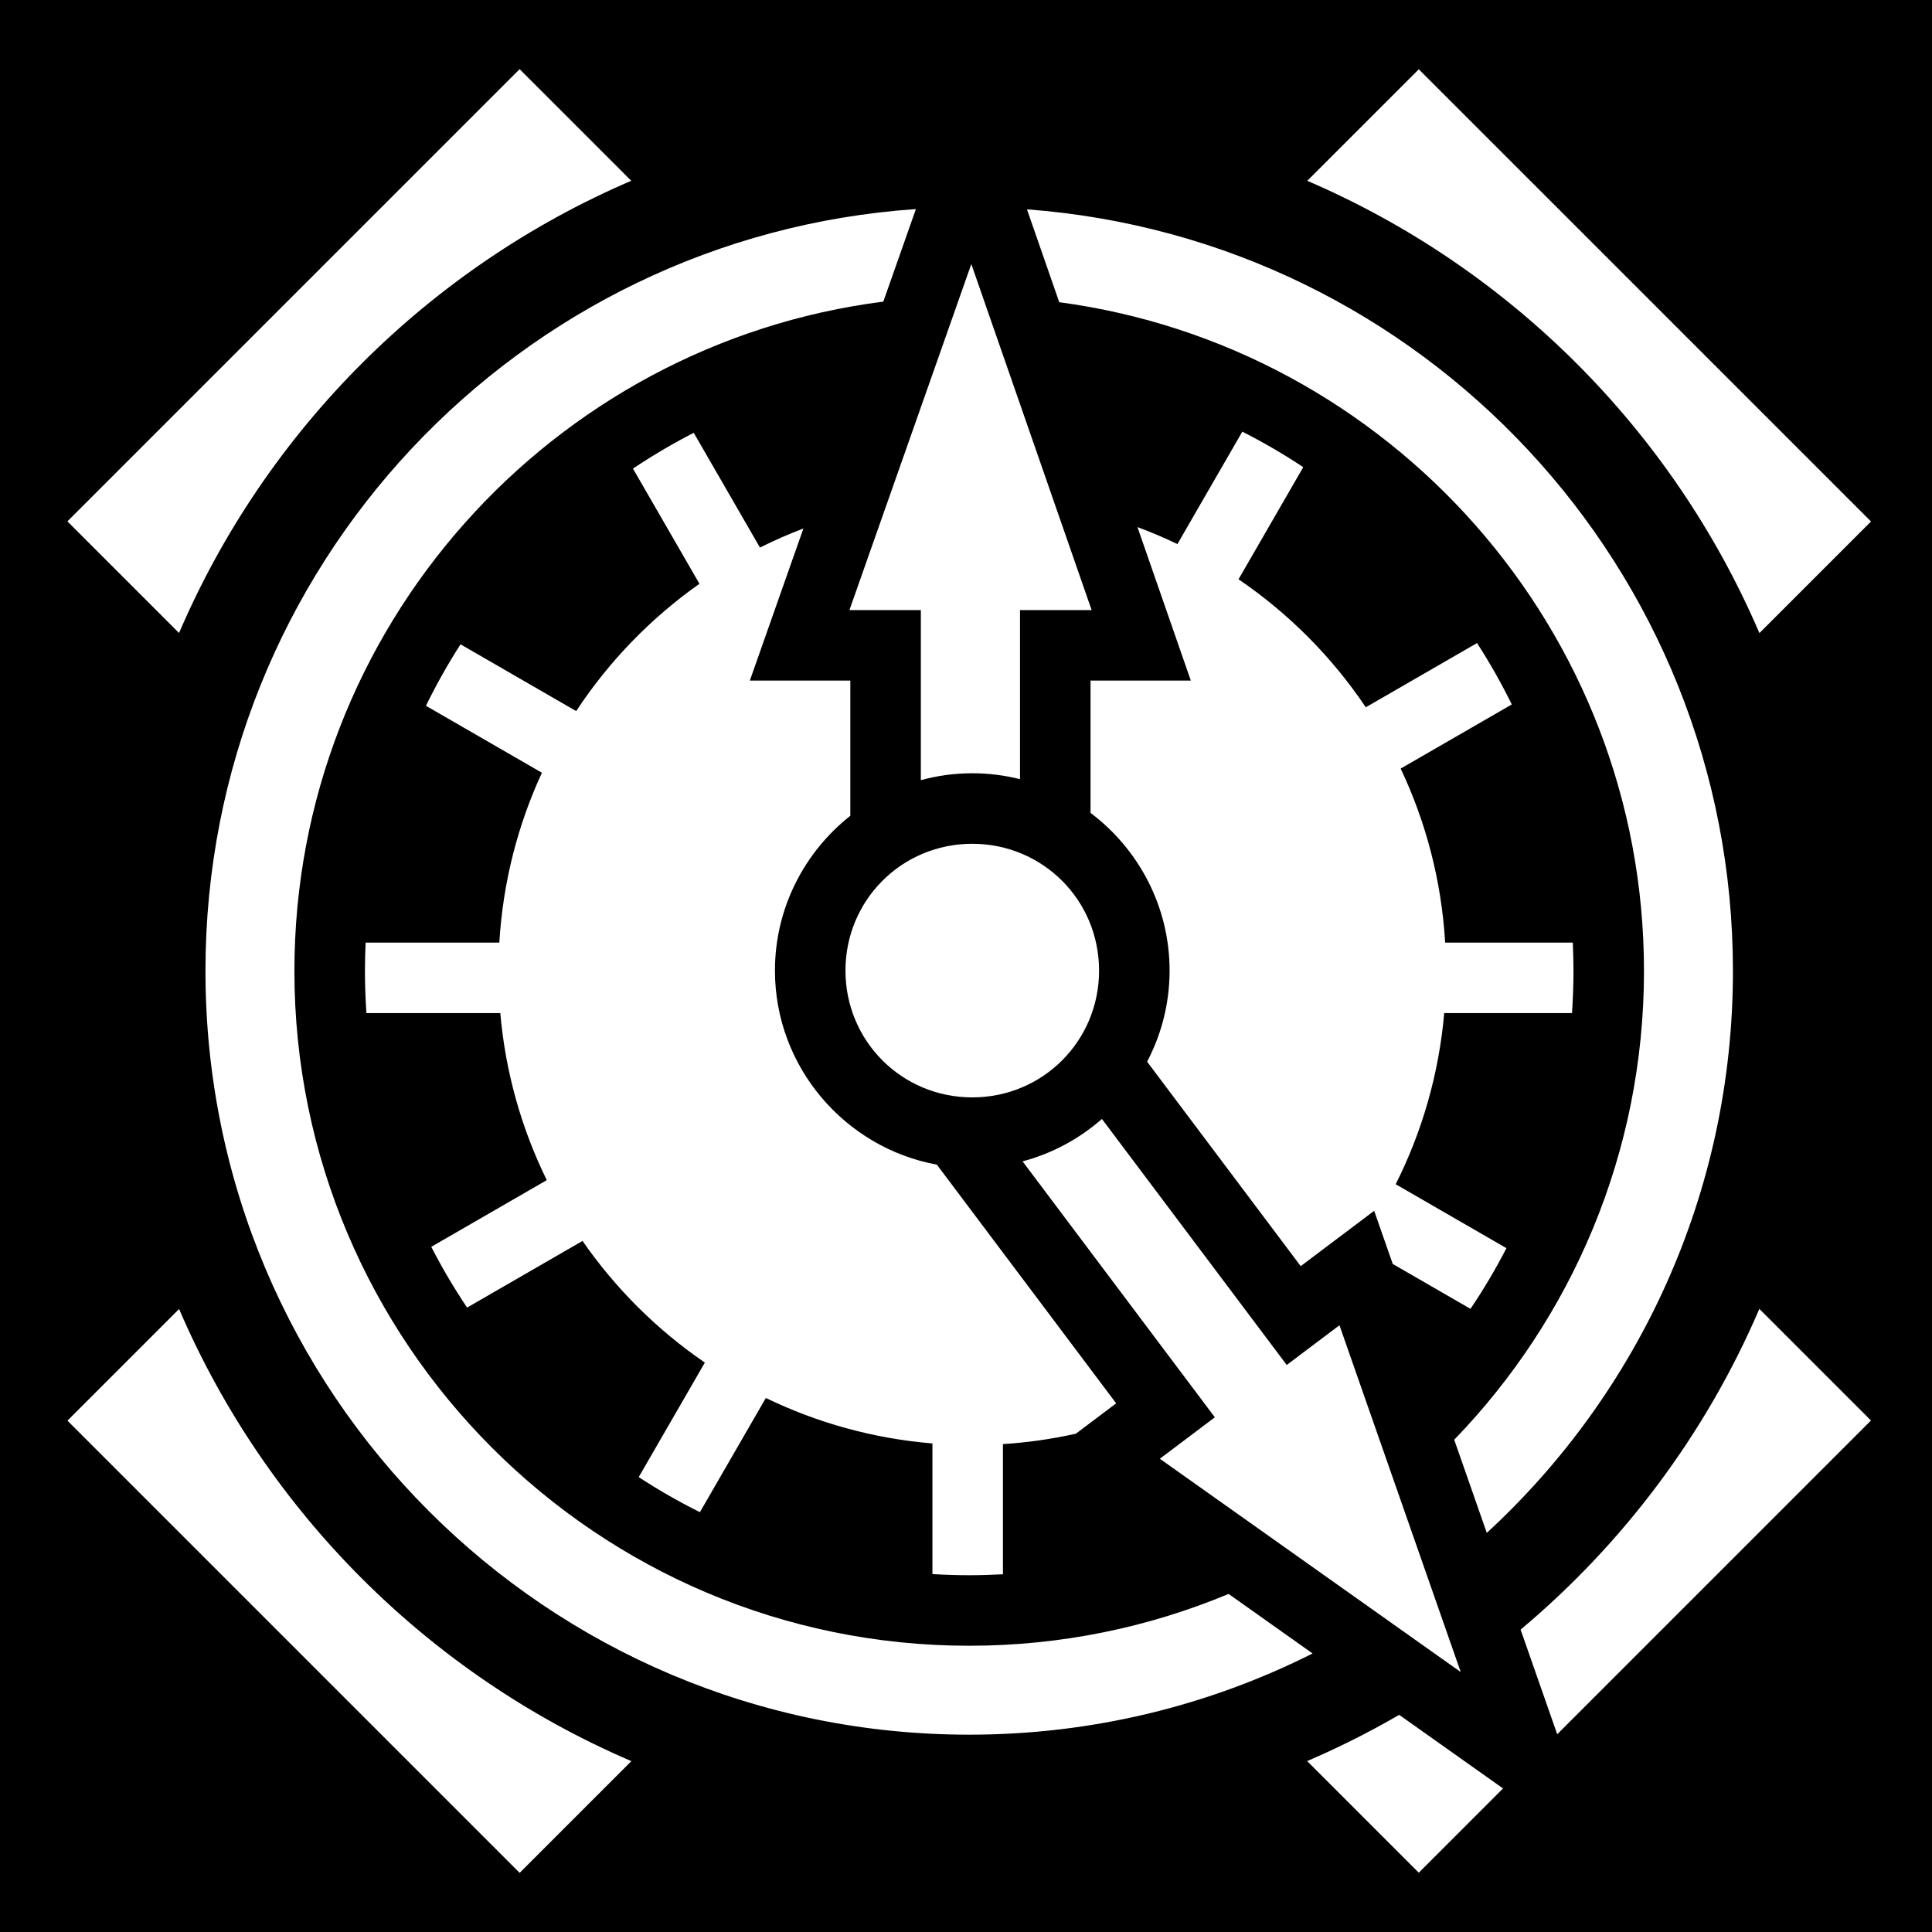
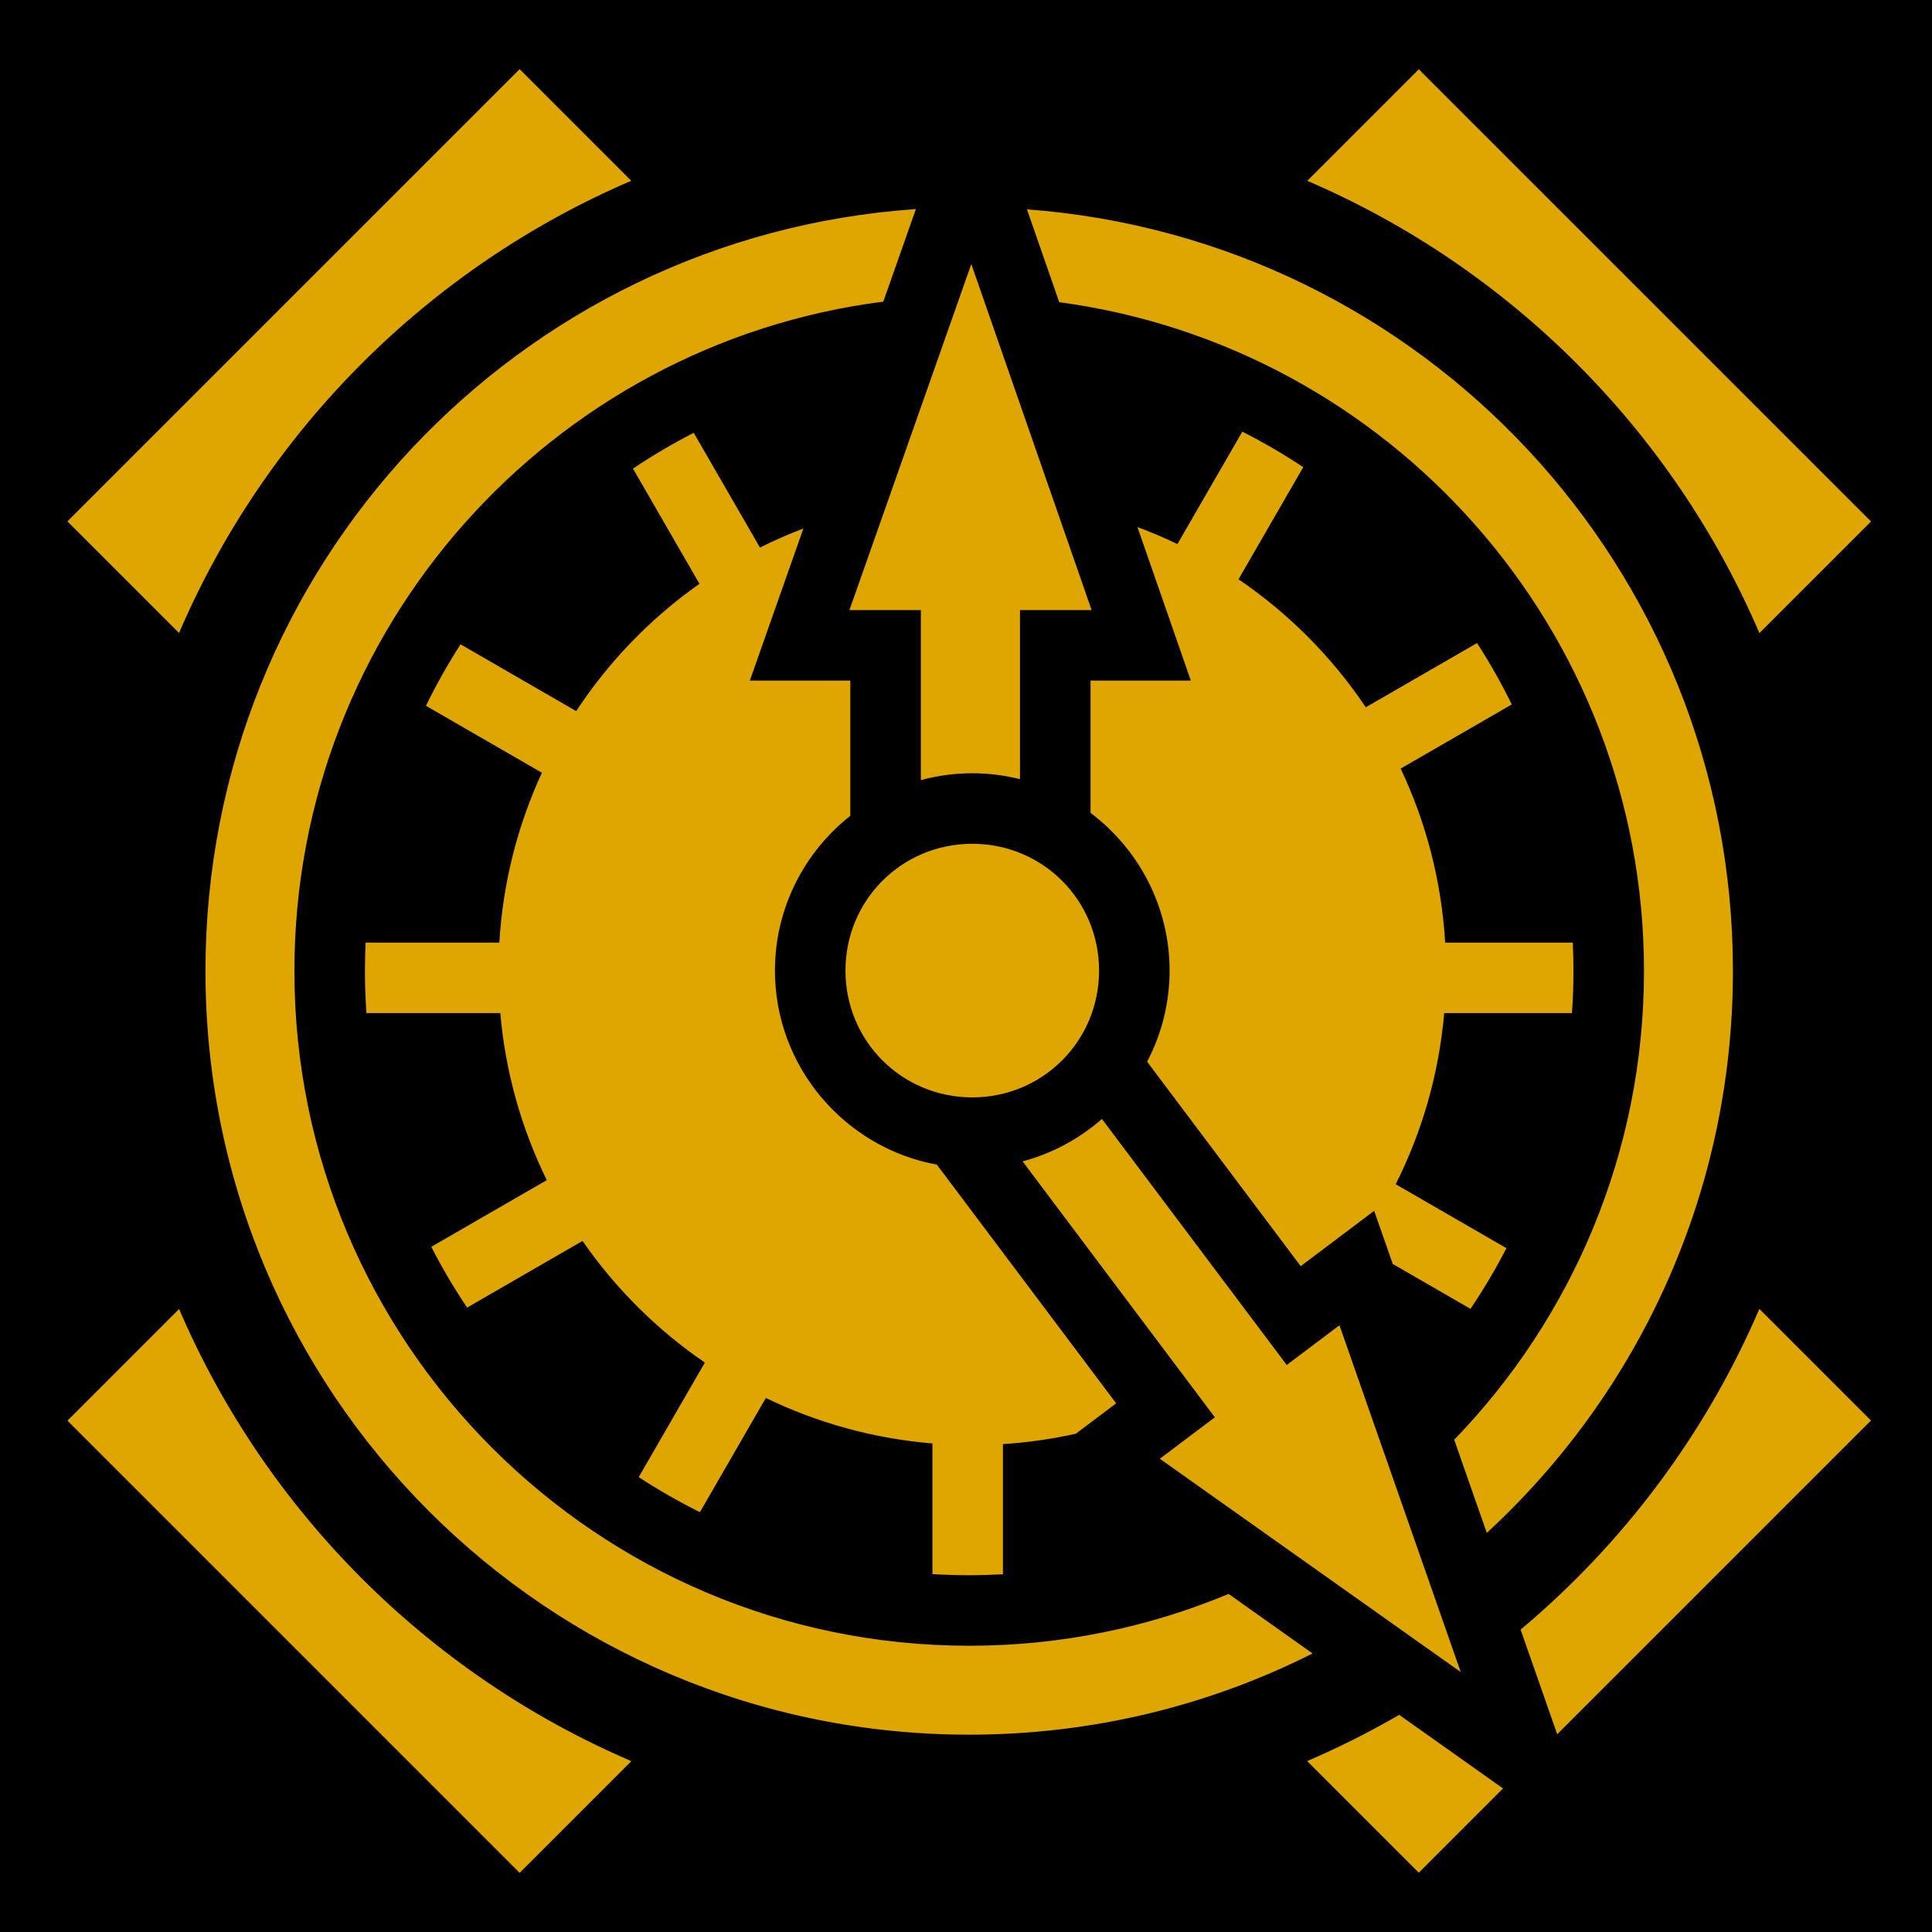
<svg xmlns="http://www.w3.org/2000/svg" viewBox="0 0 512 512" style="height: 512px; width: 512px;">
  <path d="M0 0h512v512H0z" fill="#000" fill-opacity="1" />
  <g class="" transform="translate(0,0)" style="touch-action: none;">
-     <path d="M137.71 18.326L17.866 138.166l29.582 29.582c23.04-53.698 66.14-96.802 119.84-119.842l-29.58-29.58zm238.286.04L346.44 47.92c53.693 23.048 96.79 66.155 119.822 119.857l29.576-29.575-119.842-119.84zm-133.27 37.04C137.405 62.64 54.448 150.126 54.448 257.31c0 111.93 90.466 202.397 202.398 202.397 32.75 0 63.66-7.757 91.007-21.52l-22.26-15.78c-21.173 8.84-44.394 13.734-68.745 13.734-98.652 0-178.827-80.172-178.827-178.824 0-90.942 68.133-166.178 156.065-177.382l8.637-24.528zm29.432.076l8.555 24.604c87.397 11.69 154.96 86.67 154.96 177.23 0 48.234-19.17 92.043-50.29 124.23l8.633 24.686c40.12-36.963 65.23-89.96 65.23-148.923 0-106.782-82.332-194.023-187.088-201.828zm-14.75 14.49l-32.3 91.706h18.925v45.068c4.35-1.182 8.917-1.824 13.63-1.824 4.36 0 8.596.547 12.65 1.564v-44.808h18.98L257.408 69.97zm71.82 44.42l-17.197 29.79c-3.446-1.657-6.983-3.158-10.596-4.5l14.144 40.683h-26.576v35.057c12.702 9.562 20.95 24.756 20.95 41.793 0 8.697-2.16 16.91-5.956 24.142l40.705 54.186 19.466-14.662 4.924 14.08 20.603 11.897c3.477-5.153 6.657-10.522 9.526-16.08l-29.35-16.945c6.967-13.842 11.447-29.152 12.86-45.348h33.862c.253-3.69.392-7.412.392-11.168 0-2.52-.066-5.026-.18-7.52h-33.82c-.98-16.423-5.11-31.993-11.796-46.112l29.45-17.002c-2.76-5.616-5.835-11.046-9.208-16.266l-29.48 17.02c-8.97-13.35-20.434-24.88-33.73-33.922l17.153-29.71c-5.178-3.438-10.566-6.585-16.144-9.41zm-145.38.313c-5.567 2.85-10.94 6.023-16.104 9.483l17.62 30.523c-12.89 9.09-23.988 20.545-32.67 33.737l-30.645-17.695c-3.362 5.228-6.422 10.667-9.167 16.29l30.73 17.74c-6.385 13.828-10.33 29.016-11.285 45.015H96.895c-.115 2.493-.182 4.998-.182 7.52 0 3.755.14 7.477.392 11.167h35.477c1.377 15.775 5.664 30.708 12.324 44.264l-30.613 17.674c2.855 5.565 6.028 10.938 9.492 16.1l30.592-17.663c8.745 12.622 19.743 23.56 32.418 32.236l-17.527 30.353c5.202 3.4 10.616 6.505 16.216 9.292l17.473-30.265c13.535 6.554 28.428 10.746 44.147 12.052v34.62c3.224.193 6.472.303 9.746.303 3 0 5.98-.09 8.94-.252v-34.497c6.595-.42 13.048-1.358 19.325-2.756l10.682-8.047-47.52-63.257c-24.326-4.454-42.908-25.862-42.908-51.428 0-16.593 7.833-31.43 19.976-41.026v-35.825h-26.63l14.196-40.31c-3.934 1.5-7.777 3.184-11.51 5.056l-17.554-30.405zm73.814 108.906c-18.67 0-33.605 14.935-33.605 33.605 0 18.67 14.936 33.603 33.605 33.603 18.67 0 33.604-14.934 33.604-33.603 0-18.67-14.934-33.604-33.604-33.604zm34.363 72.927c-5.978 5.234-13.142 9.14-21.03 11.233l50.952 67.828-14.578 10.984 79.74 56.525-32.137-91.902-13.975 10.525-48.973-65.193zm174.223 50.33c-14.203 33.102-36.037 62.167-63.27 84.998l9.7 27.733 83.15-83.15-29.58-29.58zM47.46 346.9l-29.585 29.586 119.84 119.84 29.603-29.603C113.616 443.69 70.508 400.593 47.46 346.9zm323.343 107.553c-7.848 4.552-15.992 8.65-24.395 12.254l29.58 29.58 22.33-22.33-27.515-19.504z" fill="#ffffff" fill-opacity="1" />
+     <path d="M137.71 18.326L17.866 138.166l29.582 29.582c23.04-53.698 66.14-96.802 119.84-119.842l-29.58-29.58zm238.286.04L346.44 47.92c53.693 23.048 96.79 66.155 119.822 119.857l29.576-29.575-119.842-119.84zm-133.27 37.04C137.405 62.64 54.448 150.126 54.448 257.31c0 111.93 90.466 202.397 202.398 202.397 32.75 0 63.66-7.757 91.007-21.52l-22.26-15.78c-21.173 8.84-44.394 13.734-68.745 13.734-98.652 0-178.827-80.172-178.827-178.824 0-90.942 68.133-166.178 156.065-177.382l8.637-24.528zm29.432.076l8.555 24.604c87.397 11.69 154.96 86.67 154.96 177.23 0 48.234-19.17 92.043-50.29 124.23l8.633 24.686c40.12-36.963 65.23-89.96 65.23-148.923 0-106.782-82.332-194.023-187.088-201.828zm-14.75 14.49l-32.3 91.706h18.925v45.068c4.35-1.182 8.917-1.824 13.63-1.824 4.36 0 8.596.547 12.65 1.564v-44.808h18.98L257.408 69.97zm71.82 44.42l-17.197 29.79c-3.446-1.657-6.983-3.158-10.596-4.5l14.144 40.683h-26.576v35.057c12.702 9.562 20.95 24.756 20.95 41.793 0 8.697-2.16 16.91-5.956 24.142l40.705 54.186 19.466-14.662 4.924 14.08 20.603 11.897c3.477-5.153 6.657-10.522 9.526-16.08l-29.35-16.945c6.967-13.842 11.447-29.152 12.86-45.348h33.862c.253-3.69.392-7.412.392-11.168 0-2.52-.066-5.026-.18-7.52h-33.82c-.98-16.423-5.11-31.993-11.796-46.112l29.45-17.002c-2.76-5.616-5.835-11.046-9.208-16.266l-29.48 17.02c-8.97-13.35-20.434-24.88-33.73-33.922l17.153-29.71c-5.178-3.438-10.566-6.585-16.144-9.41zm-145.38.313c-5.567 2.85-10.94 6.023-16.104 9.483l17.62 30.523c-12.89 9.09-23.988 20.545-32.67 33.737l-30.645-17.695c-3.362 5.228-6.422 10.667-9.167 16.29l30.73 17.74c-6.385 13.828-10.33 29.016-11.285 45.015H96.895c-.115 2.493-.182 4.998-.182 7.52 0 3.755.14 7.477.392 11.167h35.477c1.377 15.775 5.664 30.708 12.324 44.264l-30.613 17.674c2.855 5.565 6.028 10.938 9.492 16.1l30.592-17.663c8.745 12.622 19.743 23.56 32.418 32.236l-17.527 30.353c5.202 3.4 10.616 6.505 16.216 9.292l17.473-30.265c13.535 6.554 28.428 10.746 44.147 12.052v34.62c3.224.193 6.472.303 9.746.303 3 0 5.98-.09 8.94-.252v-34.497c6.595-.42 13.048-1.358 19.325-2.756l10.682-8.047-47.52-63.257c-24.326-4.454-42.908-25.862-42.908-51.428 0-16.593 7.833-31.43 19.976-41.026v-35.825h-26.63l14.196-40.31c-3.934 1.5-7.777 3.184-11.51 5.056l-17.554-30.405zm73.814 108.906c-18.67 0-33.605 14.935-33.605 33.605 0 18.67 14.936 33.603 33.605 33.603 18.67 0 33.604-14.934 33.604-33.603 0-18.67-14.934-33.604-33.604-33.604zm34.363 72.927c-5.978 5.234-13.142 9.14-21.03 11.233l50.952 67.828-14.578 10.984 79.74 56.525-32.137-91.902-13.975 10.525-48.973-65.193zm174.223 50.33c-14.203 33.102-36.037 62.167-63.27 84.998l9.7 27.733 83.15-83.15-29.58-29.58zM47.46 346.9l-29.585 29.586 119.84 119.84 29.603-29.603C113.616 443.69 70.508 400.593 47.46 346.9zm323.343 107.553c-7.848 4.552-15.992 8.65-24.395 12.254l29.58 29.58 22.33-22.33-27.515-19.504z" fill="#dfa500" fill-opacity="1" />
  </g>
</svg>
